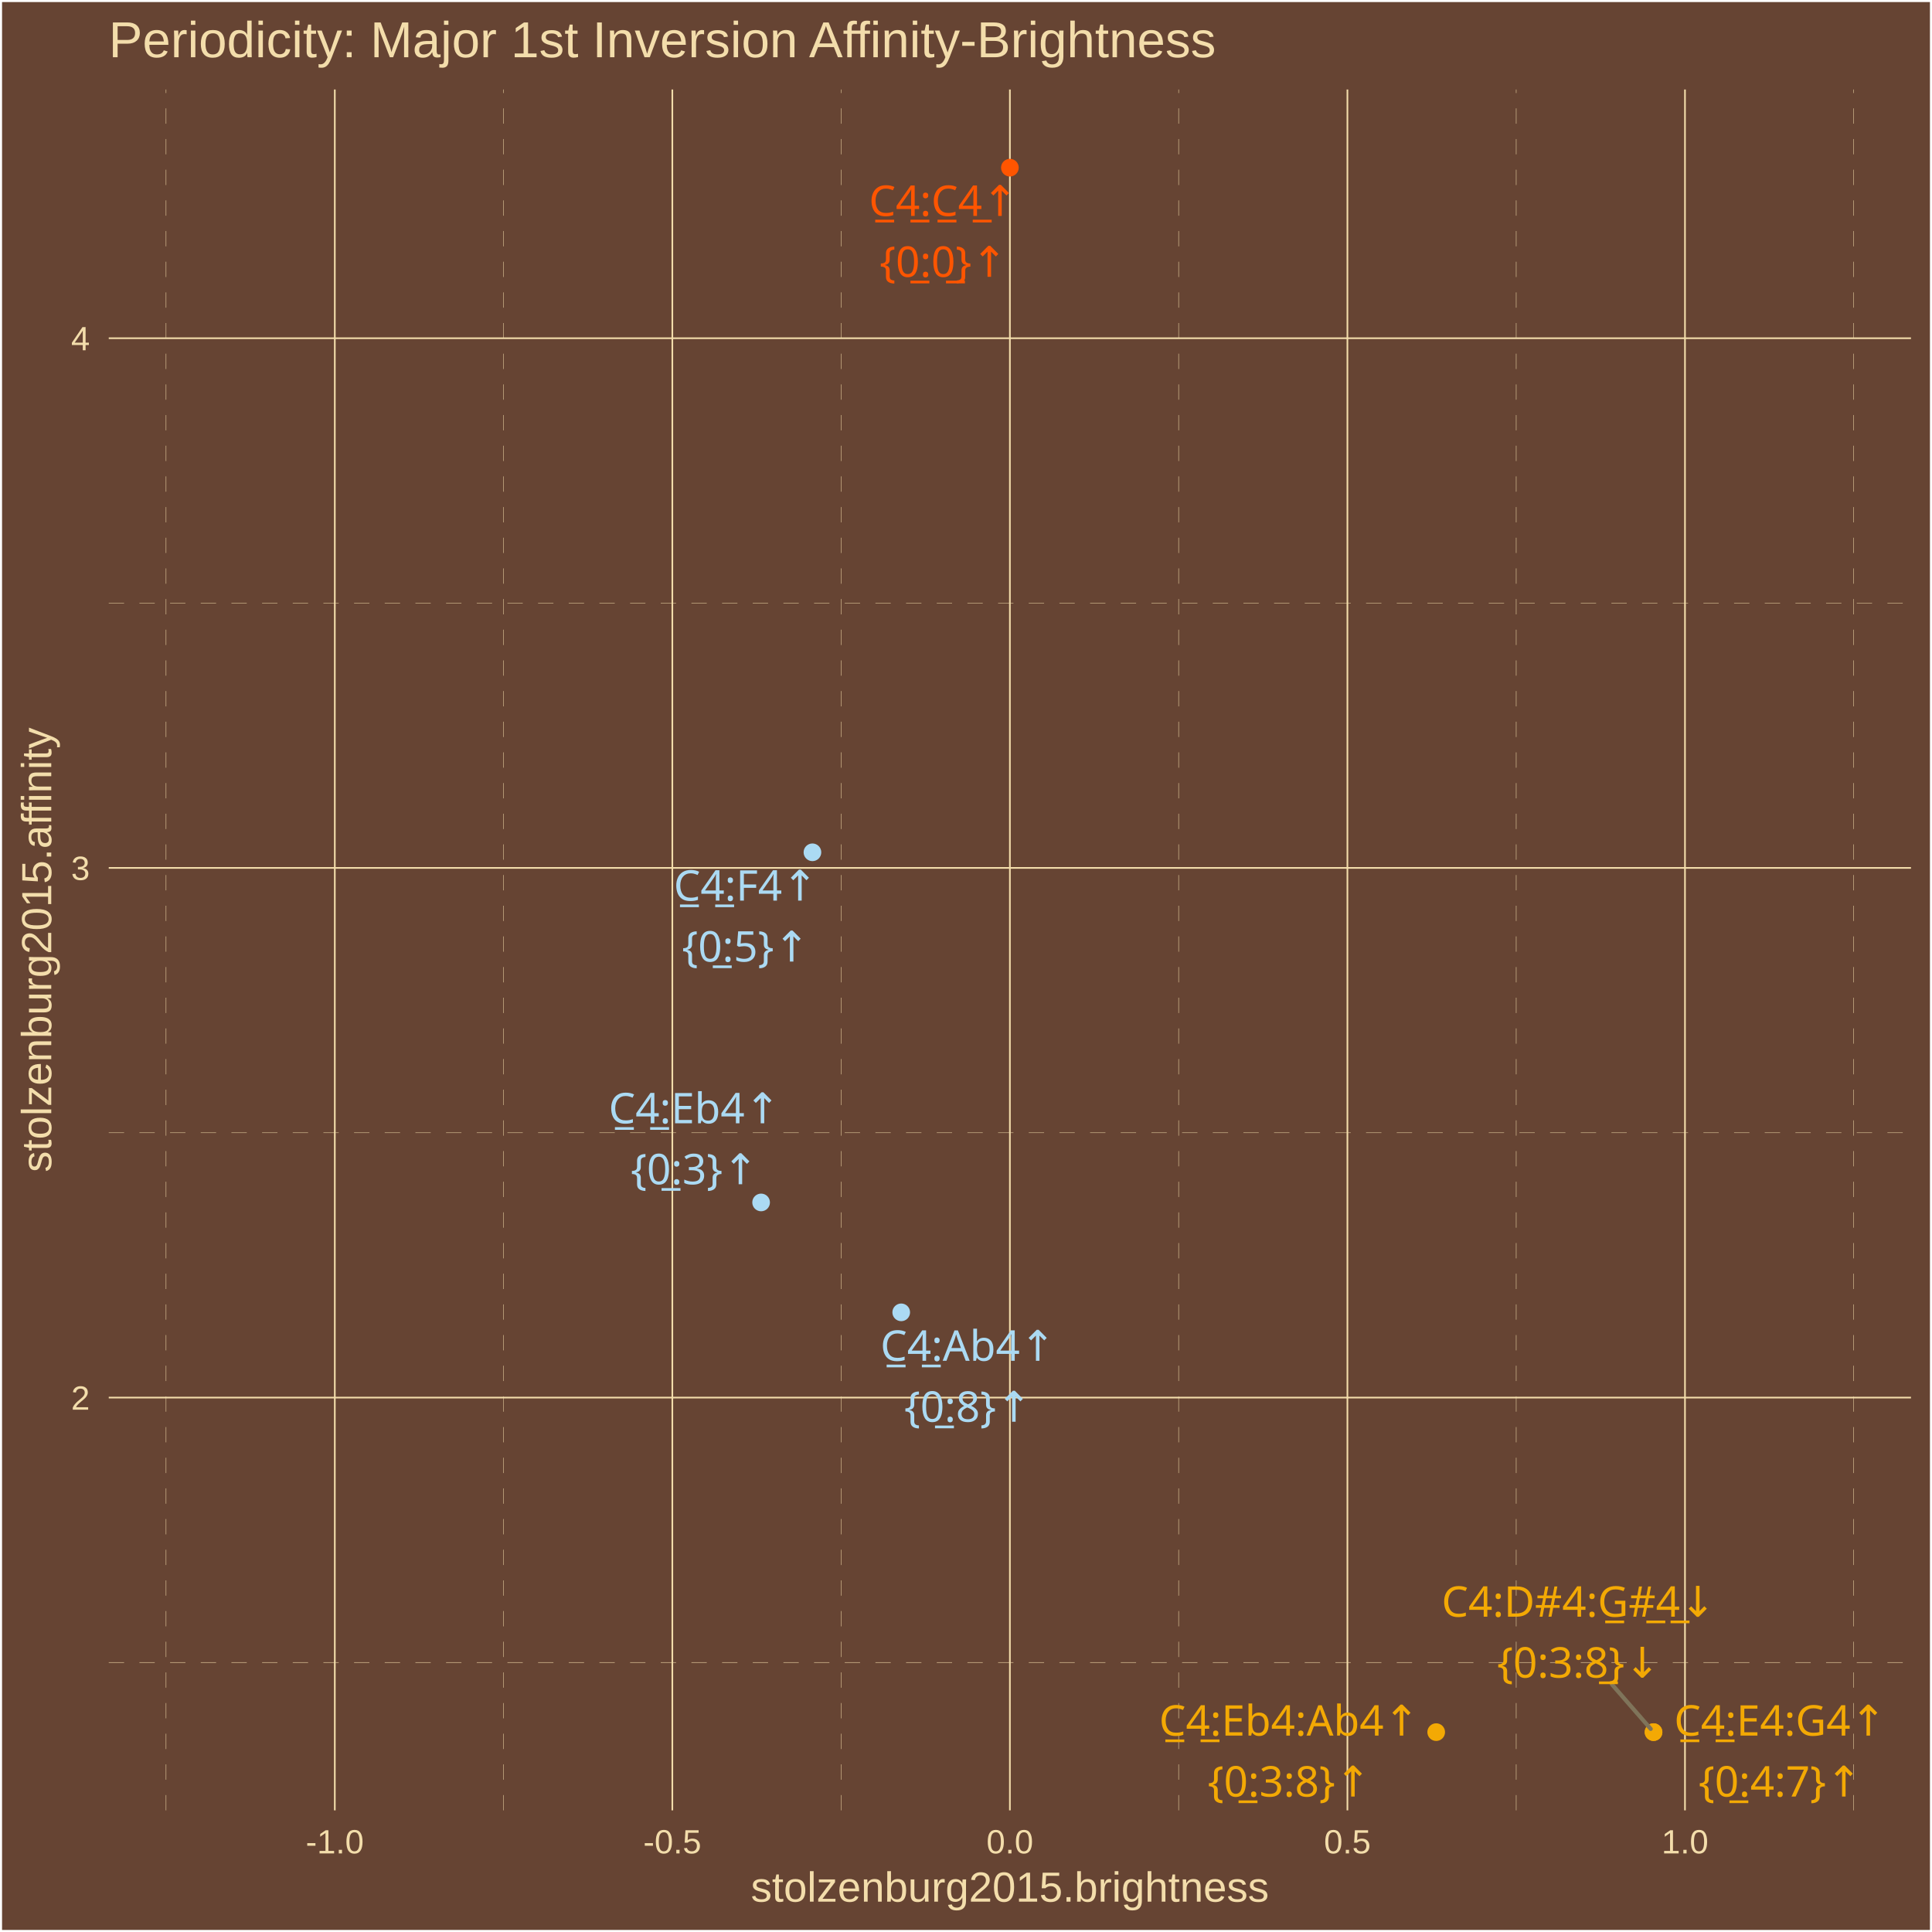
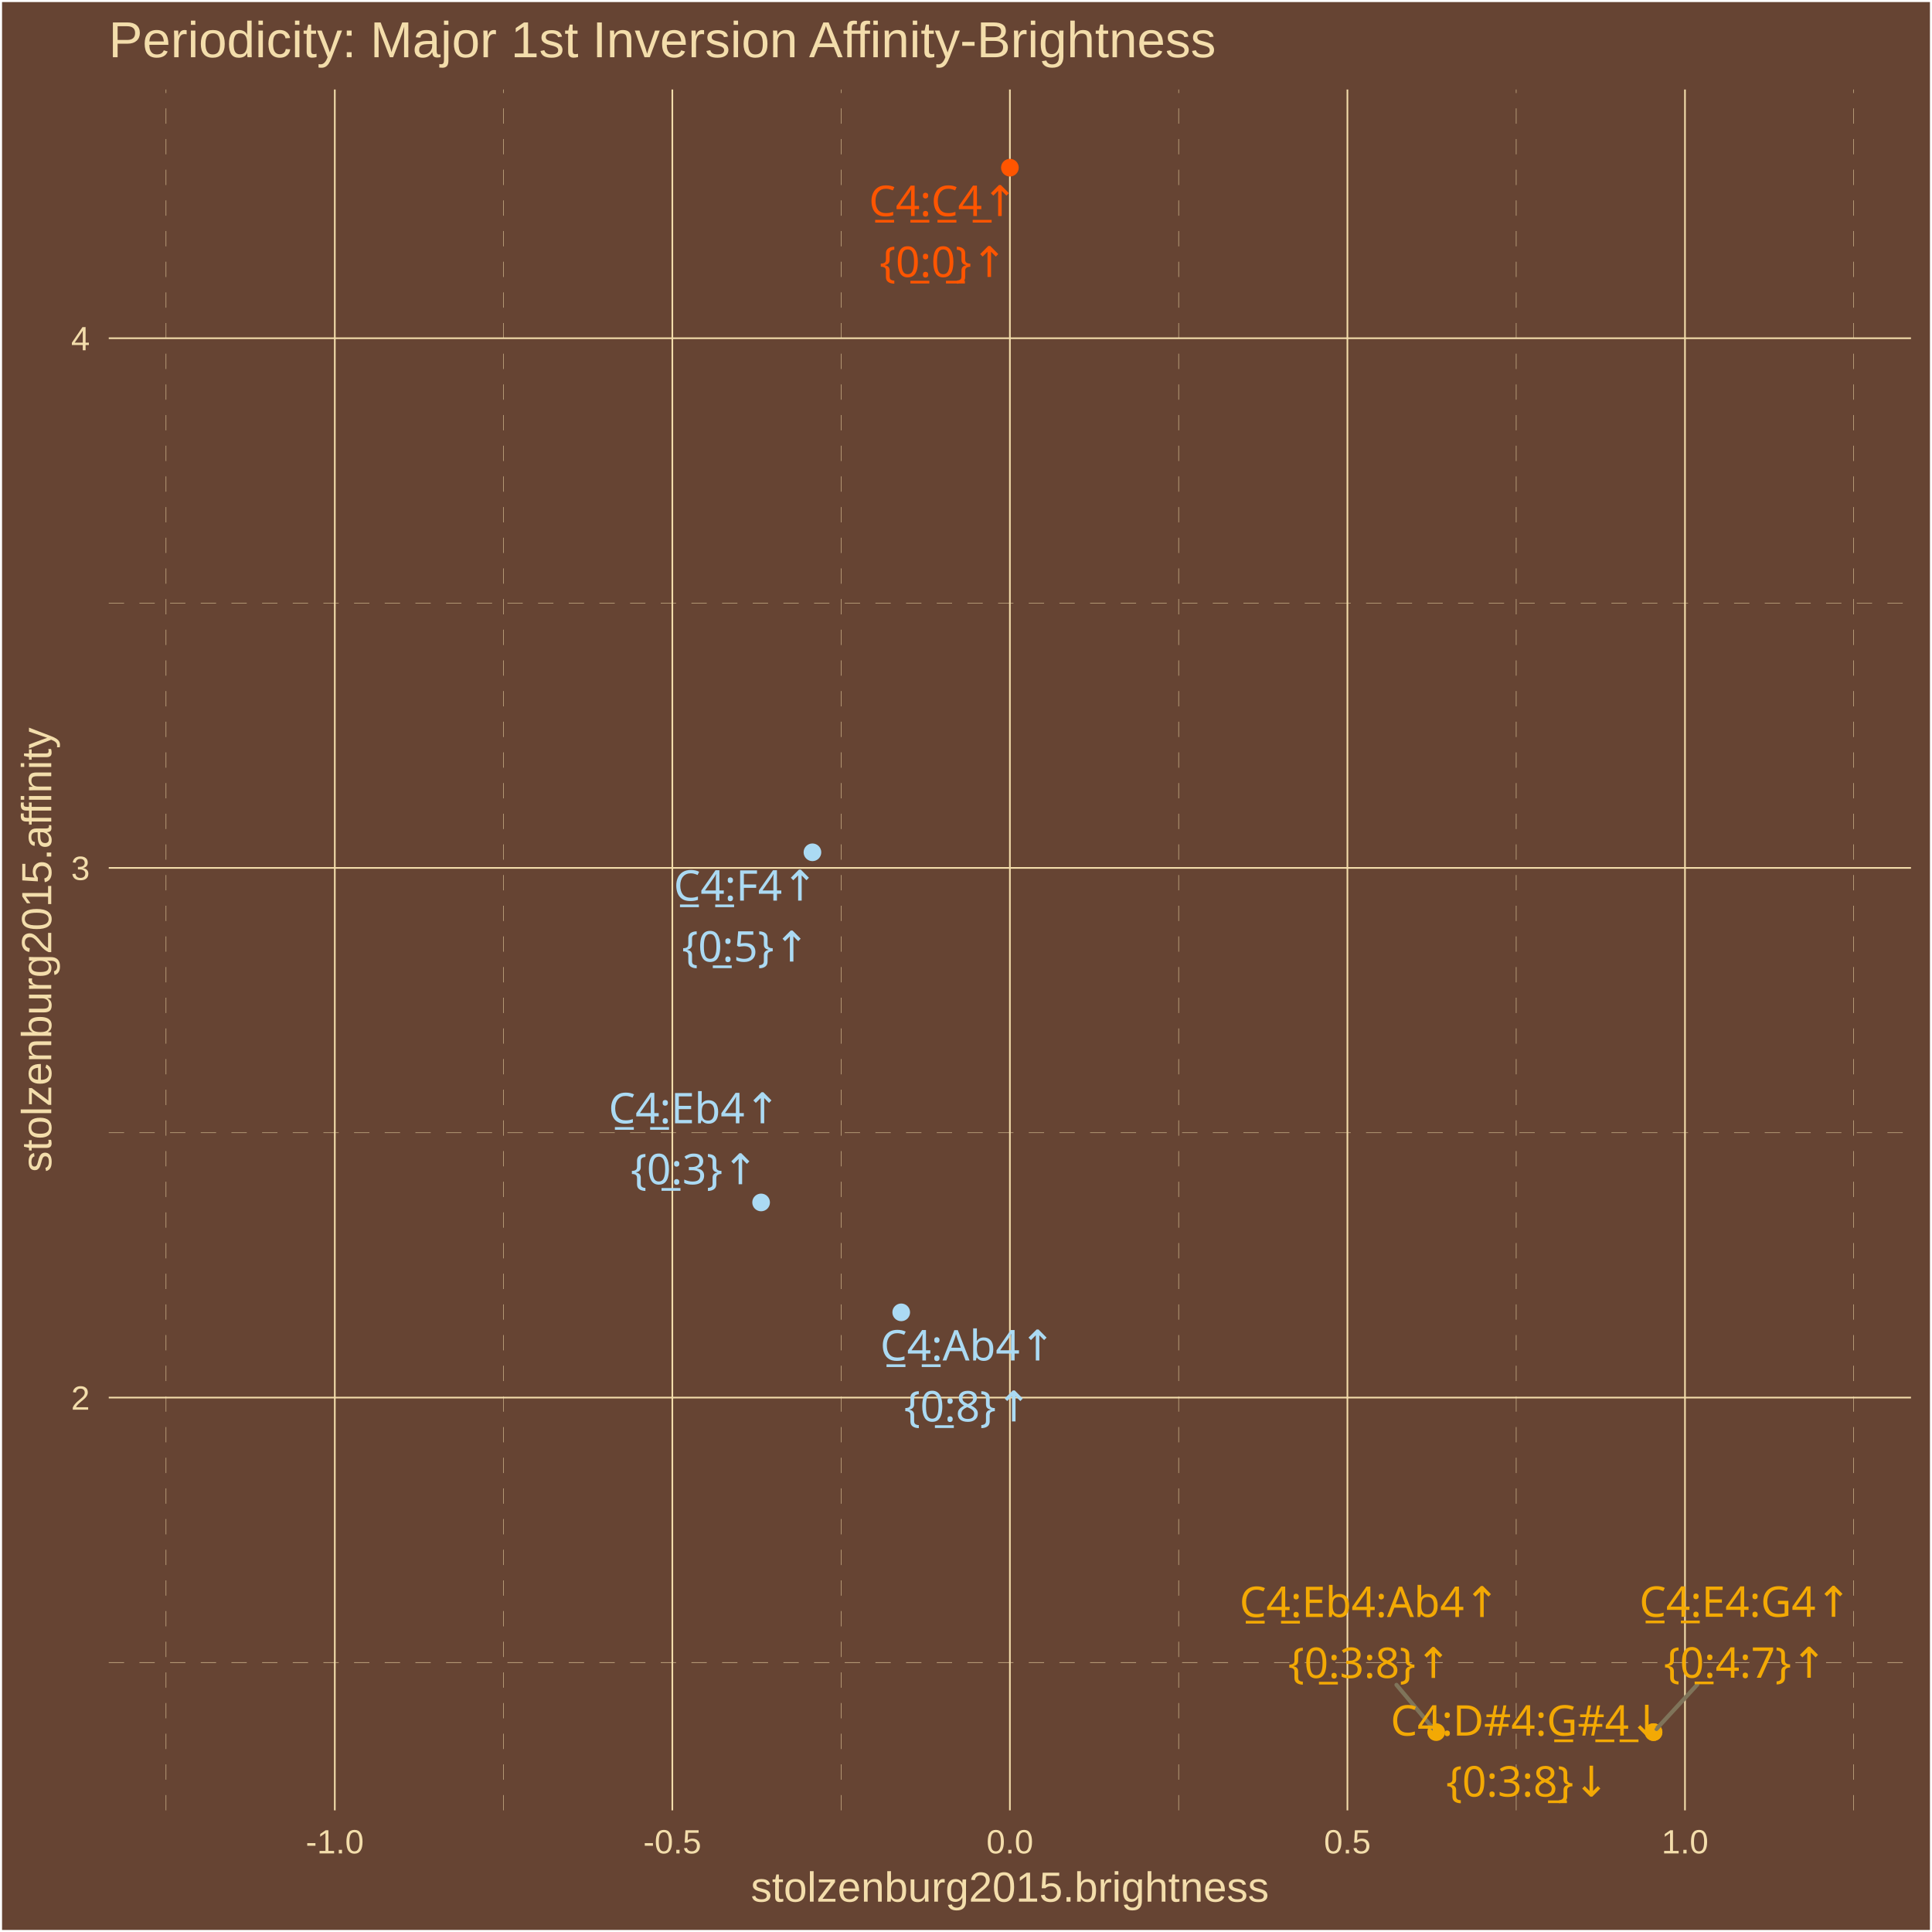
<svg xmlns="http://www.w3.org/2000/svg" class="svglite" width="504.00pt" height="504.00pt" viewBox="0 0 504.00 504.00">
  <defs>
    <style type="text/css">
    .svglite line, .svglite polyline, .svglite polygon, .svglite path, .svglite rect, .svglite circle {
      fill: none;
      stroke: #000000;
      stroke-linecap: round;
      stroke-linejoin: round;
      stroke-miterlimit: 10.00;
    }
    .svglite text {
      white-space: pre;
    }
  </style>
  </defs>
  <rect width="100%" height="100%" style="stroke: none; fill: #664433;" />
  <defs>
    <clipPath id="cpMC4wMHw1MDQuMDB8MC4wMHw1MDQuMDA=">
      <rect x="0.00" y="0.00" width="504.00" height="504.00" />
    </clipPath>
  </defs>
  <g clip-path="url(#cpMC4wMHw1MDQuMDB8MC4wMHw1MDQuMDA=)">
    <rect x="0.00" y="-0" width="504.00" height="504.00" style="stroke-width: 1.07; stroke: #FFFFFF; fill: #664433;" />
  </g>
  <defs>
    <clipPath id="cpMjguMzd8NDk4LjUyfDIzLjM0fDQ3Mi4yNw==">
      <rect x="28.37" y="23.34" width="470.15" height="448.93" />
    </clipPath>
  </defs>
  <g clip-path="url(#cpMjguMzd8NDk4LjUyfDIzLjM0fDQ3Mi4yNw==)">
    <rect x="28.37" y="23.34" width="470.15" height="448.93" style="stroke-width: 1.07; stroke: none; fill: #664433;" />
    <polyline points="28.37,433.69 498.52,433.69 " style="stroke-width: 0.11; stroke: #F3DDAB; stroke-dasharray: 4.00,4.00; stroke-linecap: butt;" />
    <polyline points="28.37,295.50 498.52,295.50 " style="stroke-width: 0.11; stroke: #F3DDAB; stroke-dasharray: 4.00,4.00; stroke-linecap: butt;" />
    <polyline points="28.37,157.32 498.52,157.32 " style="stroke-width: 0.11; stroke: #F3DDAB; stroke-dasharray: 4.00,4.00; stroke-linecap: butt;" />
    <polyline points="43.31,472.27 43.31,23.34 " style="stroke-width: 0.11; stroke: #F3DDAB; stroke-dasharray: 4.00,4.00; stroke-linecap: butt;" />
    <polyline points="131.36,472.27 131.36,23.34 " style="stroke-width: 0.11; stroke: #F3DDAB; stroke-dasharray: 4.00,4.00; stroke-linecap: butt;" />
    <polyline points="219.42,472.27 219.42,23.34 " style="stroke-width: 0.11; stroke: #F3DDAB; stroke-dasharray: 4.00,4.00; stroke-linecap: butt;" />
    <polyline points="307.47,472.27 307.47,23.34 " style="stroke-width: 0.11; stroke: #F3DDAB; stroke-dasharray: 4.00,4.00; stroke-linecap: butt;" />
    <polyline points="395.53,472.27 395.53,23.34 " style="stroke-width: 0.11; stroke: #F3DDAB; stroke-dasharray: 4.00,4.00; stroke-linecap: butt;" />
    <polyline points="483.58,472.27 483.58,23.34 " style="stroke-width: 0.11; stroke: #F3DDAB; stroke-dasharray: 4.00,4.00; stroke-linecap: butt;" />
    <polyline points="28.37,364.59 498.52,364.59 " style="stroke-width: 0.43; stroke: #F3DDAB; stroke-linecap: butt;" />
    <polyline points="28.37,226.41 498.52,226.41 " style="stroke-width: 0.43; stroke: #F3DDAB; stroke-linecap: butt;" />
    <polyline points="28.37,88.23 498.52,88.23 " style="stroke-width: 0.43; stroke: #F3DDAB; stroke-linecap: butt;" />
    <polyline points="87.34,472.27 87.34,23.34 " style="stroke-width: 0.43; stroke: #F3DDAB; stroke-linecap: butt;" />
    <polyline points="175.39,472.27 175.39,23.34 " style="stroke-width: 0.43; stroke: #F3DDAB; stroke-linecap: butt;" />
    <polyline points="263.45,472.27 263.45,23.34 " style="stroke-width: 0.43; stroke: #F3DDAB; stroke-linecap: butt;" />
    <polyline points="351.50,472.27 351.50,23.34 " style="stroke-width: 0.43; stroke: #F3DDAB; stroke-linecap: butt;" />
    <polyline points="439.56,472.27 439.56,23.34 " style="stroke-width: 0.43; stroke: #F3DDAB; stroke-linecap: butt;" />
    <circle cx="431.36" cy="451.86" r="1.95" style="stroke-width: 0.71; stroke: #F3A904; fill: #F3A904;" />
    <circle cx="431.36" cy="451.86" r="1.95" style="stroke-width: 0.71; stroke: #F3A904; fill: #F3A904;" />
    <circle cx="374.66" cy="451.86" r="1.95" style="stroke-width: 0.71; stroke: #F3A904; fill: #F3A904;" />
    <circle cx="263.45" cy="43.74" r="1.95" style="stroke-width: 0.71; stroke: #FF5500; fill: #FF5500;" />
    <circle cx="198.55" cy="313.68" r="1.95" style="stroke-width: 0.71; stroke: #ABDAF3; fill: #ABDAF3;" />
    <circle cx="235.10" cy="342.35" r="1.95" style="stroke-width: 0.71; stroke: #ABDAF3; fill: #ABDAF3;" />
    <circle cx="211.94" cy="222.34" r="1.95" style="stroke-width: 0.71; stroke: #ABDAF3; fill: #ABDAF3;" />
-     <line x1="420.53" y1="439.44" x2="430.62" y2="451.02" style="stroke-width: 1.07; stroke: #7F745A;" />
-     <text x="464.36" y="452.77" text-anchor="middle" style="font-size: 11.04px;fill: #F3A904; font-family: &quot;Arial Unicode MS&quot;;" textLength="56.30px" lengthAdjust="spacingAndGlyphs">C̲4̲:E4:G4↑</text>
-     <text x="464.36" y="468.67" text-anchor="middle" style="font-size: 11.04px;fill: #F3A904; font-family: &quot;Arial Unicode MS&quot;;" textLength="39.77px" lengthAdjust="spacingAndGlyphs">{0̲:4:7}↑</text>
-     <text x="411.79" y="421.75" text-anchor="middle" style="font-size: 11.04px;fill: #F3A904; font-family: &quot;Arial Unicode MS&quot;;" textLength="69.18px" lengthAdjust="spacingAndGlyphs">C4:D#4:G̲#̲4̲↓</text>
-     <text x="411.79" y="437.64" text-anchor="middle" style="font-size: 11.04px;fill: #F3A904; font-family: &quot;Arial Unicode MS&quot;;" textLength="39.77px" lengthAdjust="spacingAndGlyphs">{0:3:8̲}↓</text>
-     <text x="336.30" y="452.77" text-anchor="middle" style="font-size: 11.04px;fill: #F3A904; font-family: &quot;Arial Unicode MS&quot;;" textLength="67.35px" lengthAdjust="spacingAndGlyphs">C̲4̲:Eb4:Ab4↑</text>
-     <text x="336.30" y="468.67" text-anchor="middle" style="font-size: 11.04px;fill: #F3A904; font-family: &quot;Arial Unicode MS&quot;;" textLength="39.77px" lengthAdjust="spacingAndGlyphs">{0̲:3:8}↑</text>
-     <text x="246.08" y="56.32" text-anchor="middle" style="font-size: 11.04px;fill: #FF5500; font-family: &quot;Arial Unicode MS&quot;;" textLength="39.12px" lengthAdjust="spacingAndGlyphs">C̲4̲:C̲4̲↑</text>
-     <text x="246.08" y="72.22" text-anchor="middle" style="font-size: 11.04px;fill: #FF5500; font-family: &quot;Arial Unicode MS&quot;;" textLength="30.57px" lengthAdjust="spacingAndGlyphs">{0̲:0̲}↑</text>
-     <text x="181.15" y="293.04" text-anchor="middle" style="font-size: 11.04px;fill: #ABDAF3; font-family: &quot;Arial Unicode MS&quot;;" textLength="44.65px" lengthAdjust="spacingAndGlyphs">C̲4̲:Eb4↑</text>
-     <text x="181.15" y="308.94" text-anchor="middle" style="font-size: 11.04px;fill: #ABDAF3; font-family: &quot;Arial Unicode MS&quot;;" textLength="30.57px" lengthAdjust="spacingAndGlyphs">{0̲:3}↑</text>
-     <text x="252.49" y="354.99" text-anchor="middle" style="font-size: 11.04px;fill: #ABDAF3; font-family: &quot;Arial Unicode MS&quot;;" textLength="44.65px" lengthAdjust="spacingAndGlyphs">C̲4̲:Ab4↑</text>
-     <text x="252.49" y="370.89" text-anchor="middle" style="font-size: 11.04px;fill: #ABDAF3; font-family: &quot;Arial Unicode MS&quot;;" textLength="30.57px" lengthAdjust="spacingAndGlyphs">{0̲:8}↑</text>
+     <line x1="442.76" y1="439.47" x2="432.12" y2="451.03" style="stroke-width: 1.07; stroke: #7F745A;" />
+     <line x1="364.30" y1="439.53" x2="373.94" y2="451.00" style="stroke-width: 1.07; stroke: #7F745A;" />
+     <text x="455.29" y="421.77" text-anchor="middle" style="font-size: 11.04px;fill: #F3A904; font-family: &quot;Arial Unicode MS&quot;;" textLength="56.30px" lengthAdjust="spacingAndGlyphs">C̲4̲:E4:G4↑</text>
+     <text x="455.29" y="437.67" text-anchor="middle" style="font-size: 11.04px;fill: #F3A904; font-family: &quot;Arial Unicode MS&quot;;" textLength="39.77px" lengthAdjust="spacingAndGlyphs">{0̲:4:7}↑</text>
+     <text x="398.49" y="452.77" text-anchor="middle" style="font-size: 11.04px;fill: #F3A904; font-family: &quot;Arial Unicode MS&quot;;" textLength="69.18px" lengthAdjust="spacingAndGlyphs">C4:D#4:G̲#̲4̲↓</text>
+     <text x="398.49" y="468.67" text-anchor="middle" style="font-size: 11.04px;fill: #F3A904; font-family: &quot;Arial Unicode MS&quot;;" textLength="39.77px" lengthAdjust="spacingAndGlyphs">{0:3:8̲}↓</text>
+     <text x="357.28" y="421.83" text-anchor="middle" style="font-size: 11.04px;fill: #F3A904; font-family: &quot;Arial Unicode MS&quot;;" textLength="67.35px" lengthAdjust="spacingAndGlyphs">C̲4̲:Eb4:Ab4↑</text>
+     <text x="357.28" y="437.73" text-anchor="middle" style="font-size: 11.04px;fill: #F3A904; font-family: &quot;Arial Unicode MS&quot;;" textLength="39.77px" lengthAdjust="spacingAndGlyphs">{0̲:3:8}↑</text>
+     <text x="246.07" y="56.36" text-anchor="middle" style="font-size: 11.04px;fill: #FF5500; font-family: &quot;Arial Unicode MS&quot;;" textLength="39.12px" lengthAdjust="spacingAndGlyphs">C̲4̲:C̲4̲↑</text>
+     <text x="246.07" y="72.25" text-anchor="middle" style="font-size: 11.04px;fill: #FF5500; font-family: &quot;Arial Unicode MS&quot;;" textLength="30.57px" lengthAdjust="spacingAndGlyphs">{0̲:0̲}↑</text>
+     <text x="181.14" y="293.03" text-anchor="middle" style="font-size: 11.04px;fill: #ABDAF3; font-family: &quot;Arial Unicode MS&quot;;" textLength="44.65px" lengthAdjust="spacingAndGlyphs">C̲4̲:Eb4↑</text>
+     <text x="181.14" y="308.93" text-anchor="middle" style="font-size: 11.04px;fill: #ABDAF3; font-family: &quot;Arial Unicode MS&quot;;" textLength="30.57px" lengthAdjust="spacingAndGlyphs">{0̲:3}↑</text>
+     <text x="252.46" y="354.91" text-anchor="middle" style="font-size: 11.04px;fill: #ABDAF3; font-family: &quot;Arial Unicode MS&quot;;" textLength="44.65px" lengthAdjust="spacingAndGlyphs">C̲4̲:Ab4↑</text>
+     <text x="252.46" y="370.81" text-anchor="middle" style="font-size: 11.04px;fill: #ABDAF3; font-family: &quot;Arial Unicode MS&quot;;" textLength="30.57px" lengthAdjust="spacingAndGlyphs">{0̲:8}↑</text>
    <text x="194.52" y="234.95" text-anchor="middle" style="font-size: 11.04px;fill: #ABDAF3; font-family: &quot;Arial Unicode MS&quot;;" textLength="37.90px" lengthAdjust="spacingAndGlyphs">C̲4̲:F4↑</text>
    <text x="194.52" y="250.85" text-anchor="middle" style="font-size: 11.04px;fill: #ABDAF3; font-family: &quot;Arial Unicode MS&quot;;" textLength="30.57px" lengthAdjust="spacingAndGlyphs">{0̲:5}↑</text>
  </g>
  <g clip-path="url(#cpMC4wMHw1MDQuMDB8MC4wMHw1MDQuMDA=)">
    <text x="23.44" y="367.75" text-anchor="end" style="font-size: 8.80px;fill: #F3DDAB; font-family: &quot;Arial&quot;;" textLength="4.90px" lengthAdjust="spacingAndGlyphs">2</text>
    <text x="23.44" y="229.56" text-anchor="end" style="font-size: 8.80px;fill: #F3DDAB; font-family: &quot;Arial&quot;;" textLength="4.90px" lengthAdjust="spacingAndGlyphs">3</text>
    <text x="23.44" y="91.38" text-anchor="end" style="font-size: 8.80px;fill: #F3DDAB; font-family: &quot;Arial&quot;;" textLength="4.90px" lengthAdjust="spacingAndGlyphs">4</text>
    <text x="87.34" y="483.50" text-anchor="middle" style="font-size: 8.80px;fill: #F3DDAB; font-family: &quot;Arial&quot;;" textLength="15.16px" lengthAdjust="spacingAndGlyphs">-1.0</text>
    <text x="175.39" y="483.50" text-anchor="middle" style="font-size: 8.80px;fill: #F3DDAB; font-family: &quot;Arial&quot;;" textLength="15.16px" lengthAdjust="spacingAndGlyphs">-0.5</text>
    <text x="263.45" y="483.50" text-anchor="middle" style="font-size: 8.80px;fill: #F3DDAB; font-family: &quot;Arial&quot;;" textLength="12.23px" lengthAdjust="spacingAndGlyphs">0.0</text>
    <text x="351.50" y="483.50" text-anchor="middle" style="font-size: 8.80px;fill: #F3DDAB; font-family: &quot;Arial&quot;;" textLength="12.23px" lengthAdjust="spacingAndGlyphs">0.5</text>
    <text x="439.56" y="483.50" text-anchor="middle" style="font-size: 8.80px;fill: #F3DDAB; font-family: &quot;Arial&quot;;" textLength="12.23px" lengthAdjust="spacingAndGlyphs">1.0</text>
    <text x="263.45" y="496.09" text-anchor="middle" style="font-size: 11.00px;fill: #F3DDAB; font-family: &quot;Arial&quot;;" textLength="135.17px" lengthAdjust="spacingAndGlyphs">stolzenburg2015.brightness</text>
    <text transform="translate(13.37,247.80) rotate(-90)" text-anchor="middle" style="font-size: 11.00px;fill: #F3DDAB; font-family: &quot;Arial&quot;;" textLength="116.19px" lengthAdjust="spacingAndGlyphs">stolzenburg2015.affinity</text>
    <text x="28.37" y="14.94" style="font-size: 13.20px;fill: #F3DDAB; font-family: &quot;Arial&quot;;" textLength="289.58px" lengthAdjust="spacingAndGlyphs">Periodicity: Major 1st Inversion Affinity-Brightness</text>
  </g>
</svg>
